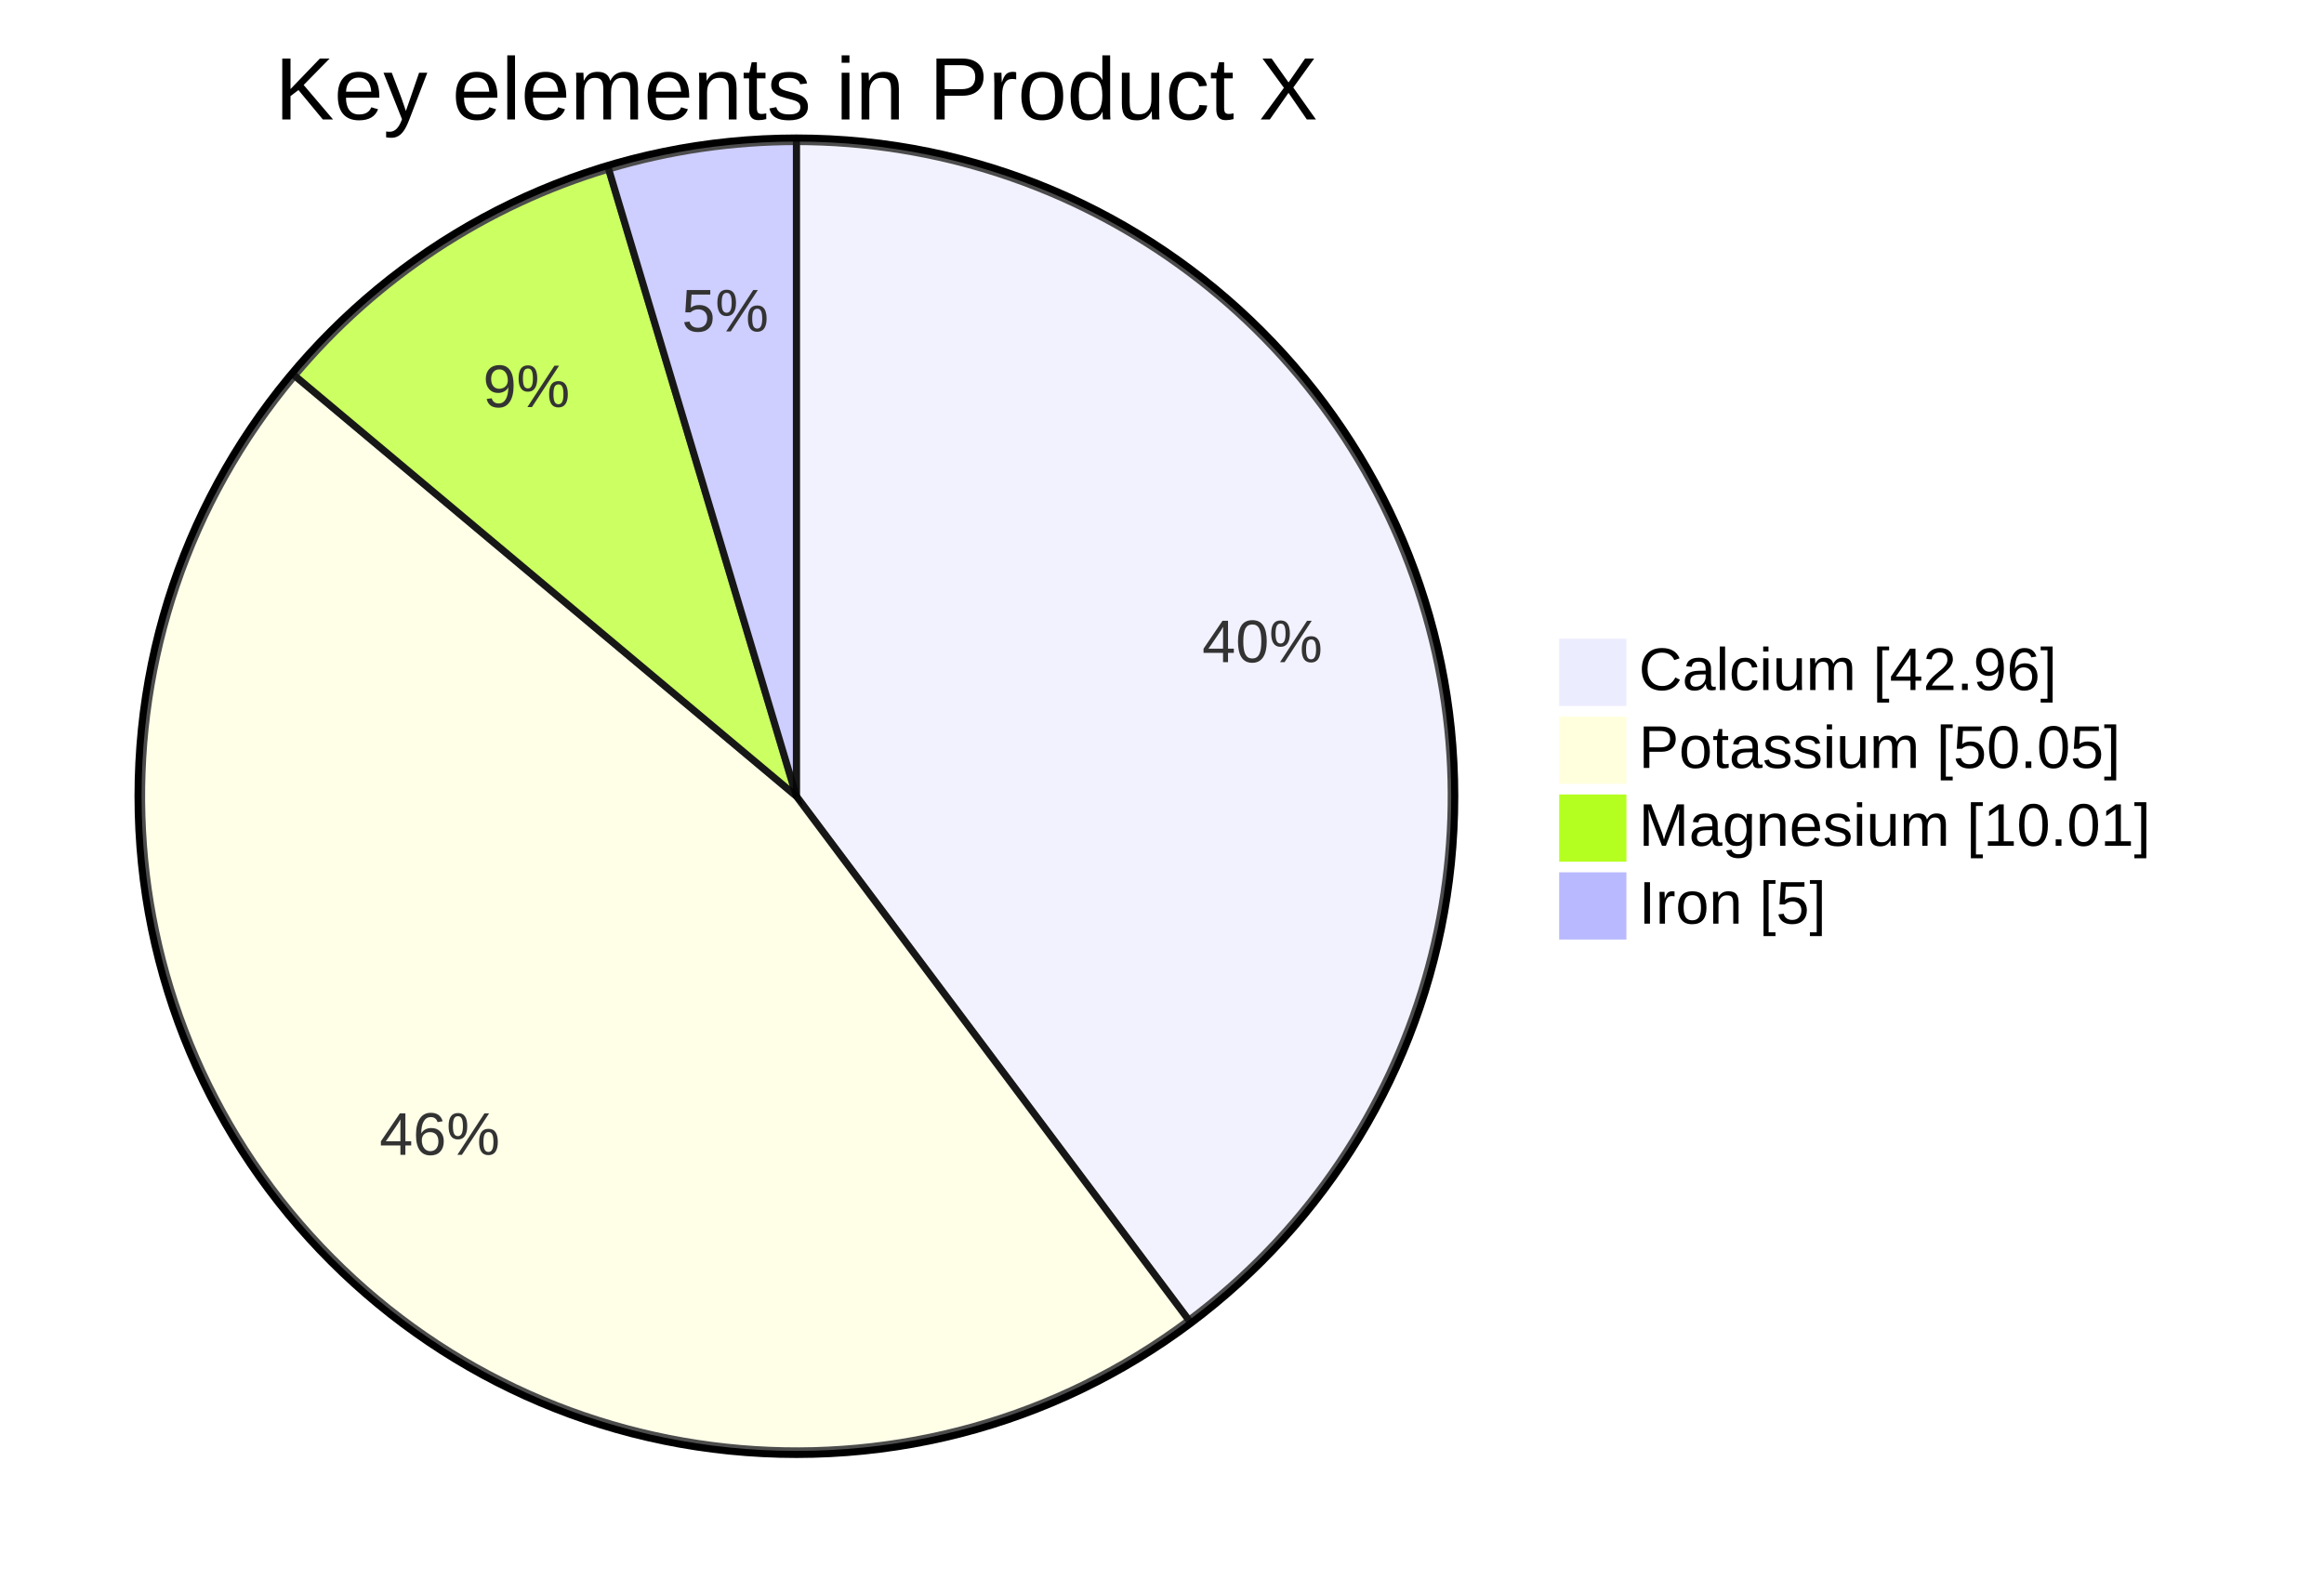
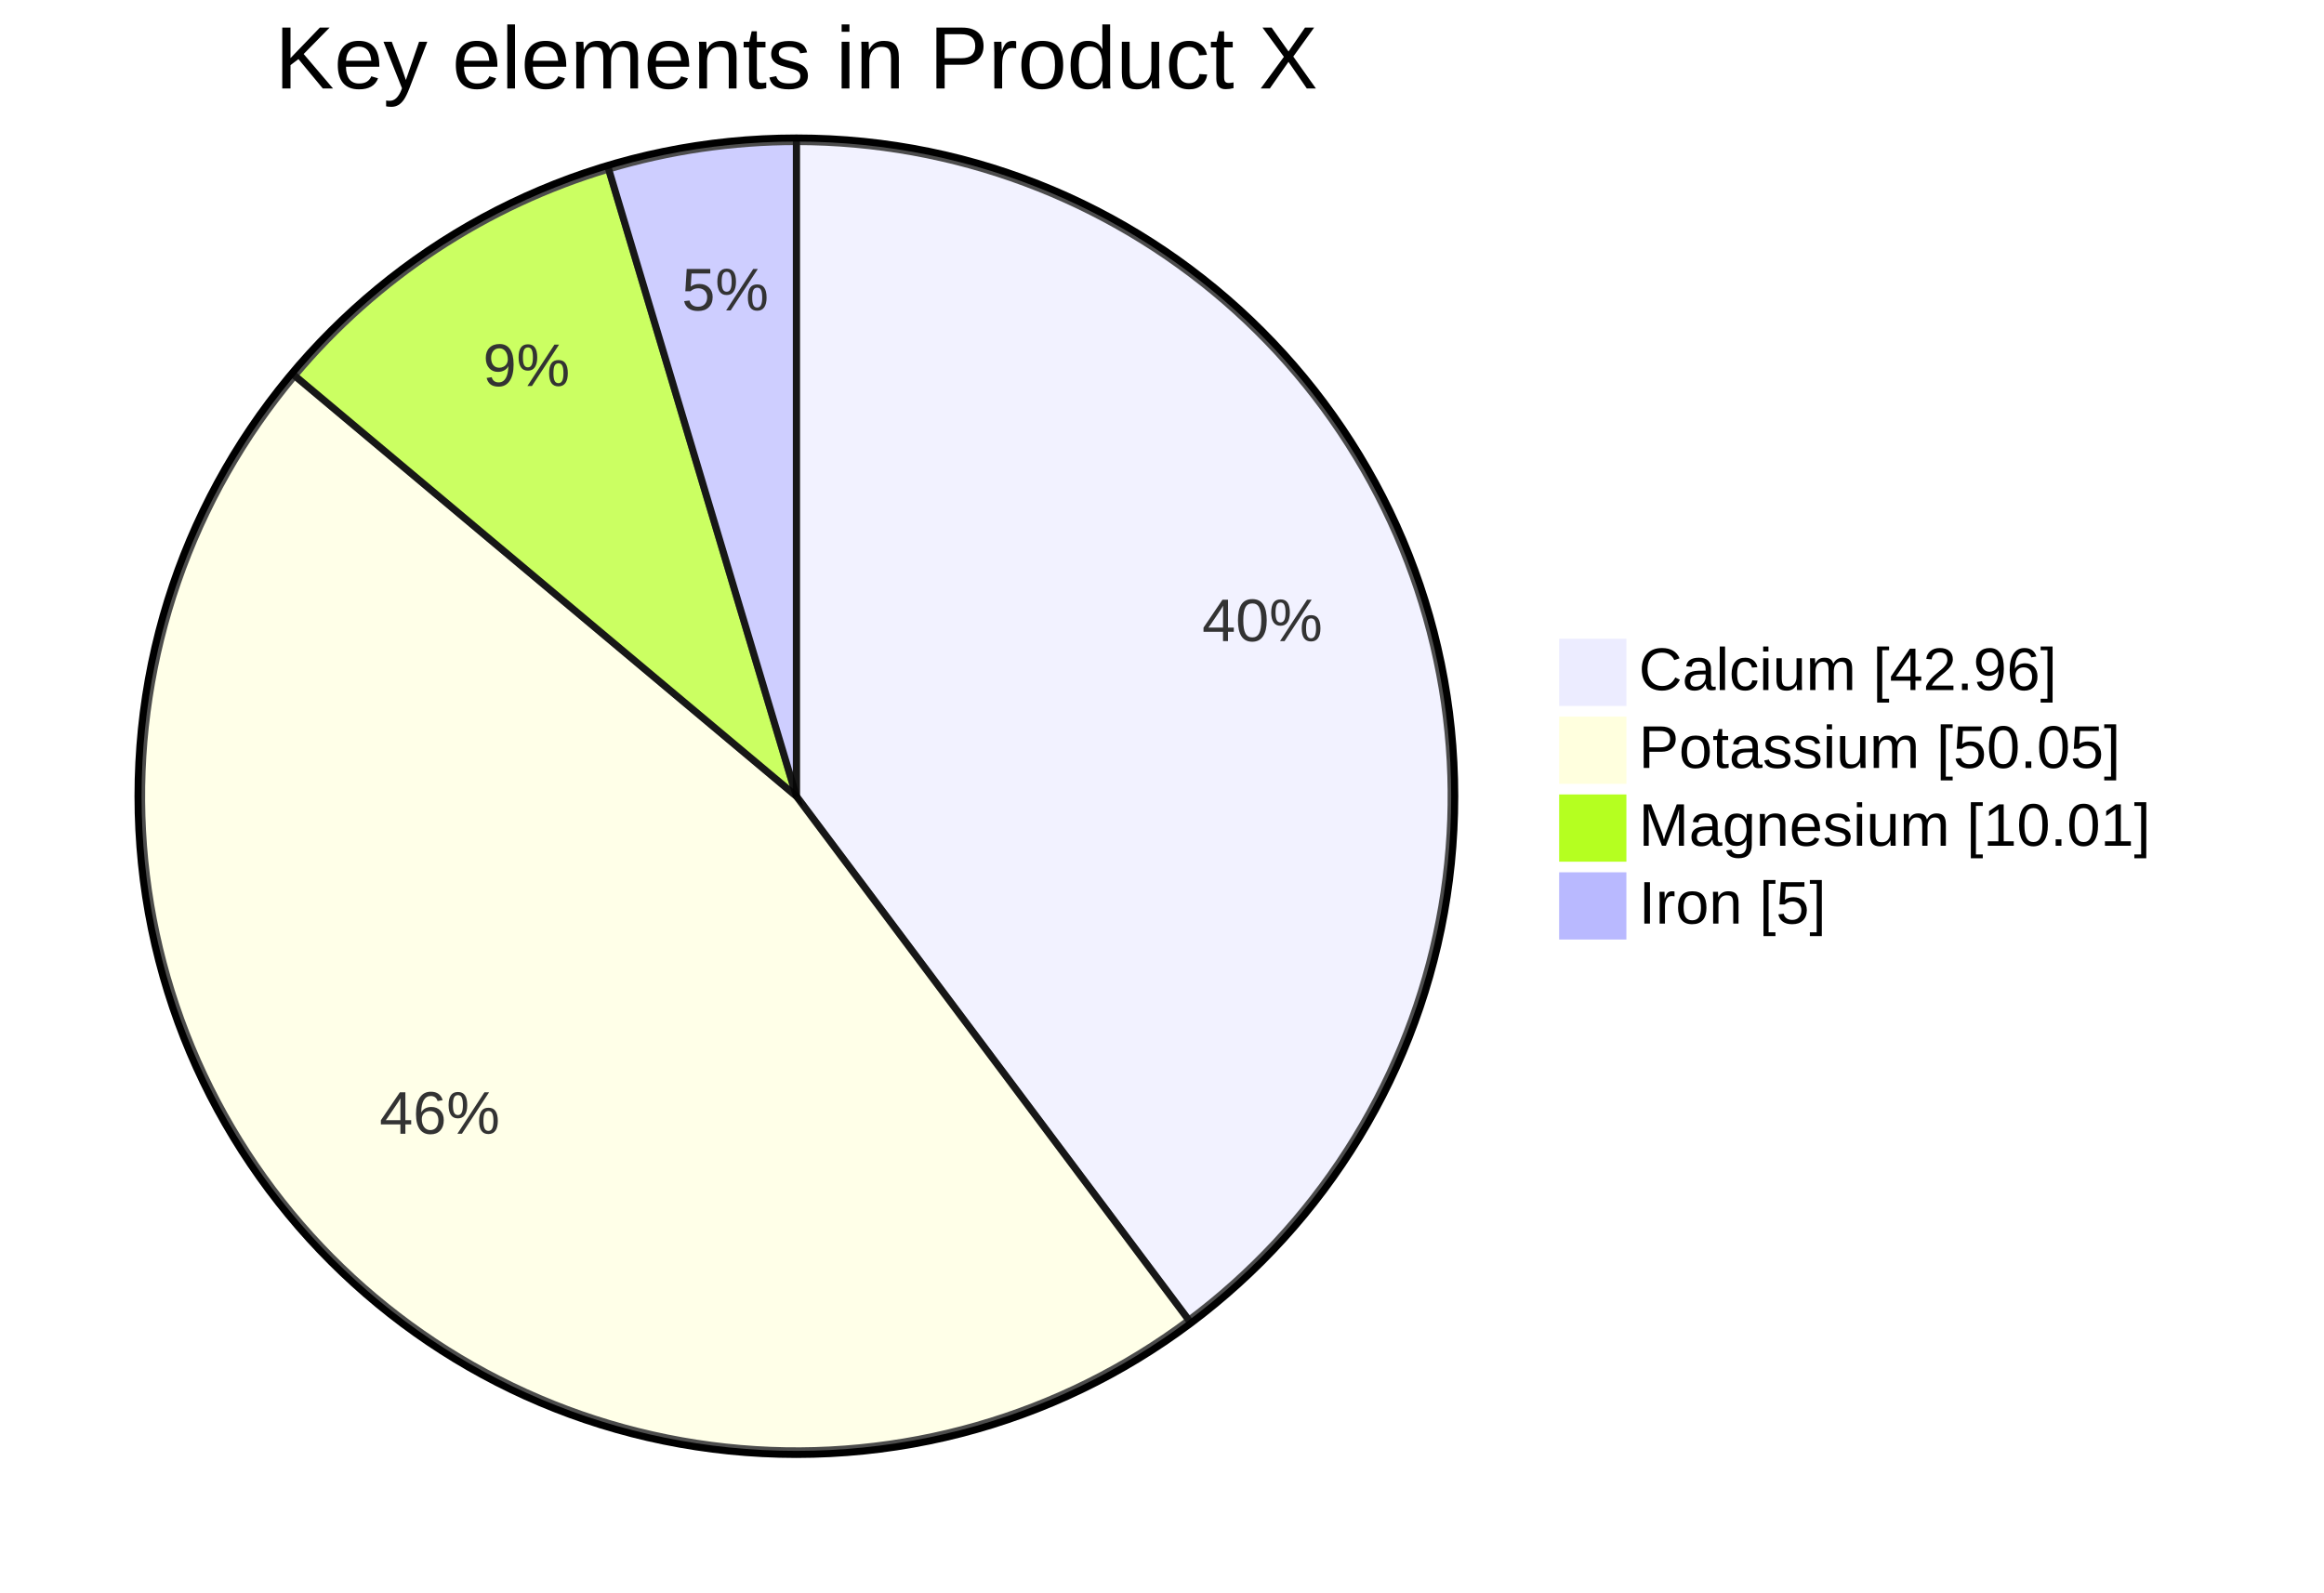
- <svg xmlns="http://www.w3.org/2000/svg" id="my-svg" width="100%" class="pie" style="max-width: 656.583px; background-color: white;" viewBox="0 0 656.583 450" role="graphics-document document" aria-roledescription="pie">
+ <svg xmlns="http://www.w3.org/2000/svg" id="my-svg" width="100%" class="pie" style="max-width: 656.594px; background-color: white;" viewBox="0 0 656.594 450" role="graphics-document document" aria-roledescription="pie">
  <style>#my-svg{font-family:"trebuchet ms", verdana, arial, sans-serif;font-size:16px;}#my-svg text{font-family:"trebuchet ms", verdana, arial, sans-serif;}</style>
  <g>
    <g class="pie">
      <circle class="pieOuterCircle" cx="225" cy="225" r="186" fill="none" stroke="black" stroke-width="2" />
-       <path class="pieCircle" d="M225,225L225,40C304.655,40,375.368,90.987,400.529,166.564C425.689,242.142,399.648,325.339,335.888,373.084Z" fill="#ECECFF" stroke="black" stroke-width="2" opacity="0.7" />
-       <path class="pieCircle" d="M225,225L335.888,373.084C260.687,429.396,155.22,420.402,90.64,352.171C26.059,283.939,22.874,178.137,83.232,106.144Z" fill="#ffffde" stroke="black" stroke-width="2" opacity="0.7" />
-       <path class="pieCircle" d="M225,225L83.232,106.144C106.464,78.433,137.308,58.138,171.951,47.769Z" fill="hsl(80, 100%, 56.275%)" stroke="black" stroke-width="2" opacity="0.7" />
-       <path class="pieCircle" d="M225,225L171.951,47.769C189.163,42.617,207.034,40,225,40Z" fill="hsl(240, 100%, 86.275%)" stroke="black" stroke-width="2" opacity="0.7" />
-       <text class="slice" x="356.646" y="187.123" text-anchor="middle" font-size="17" fill="#333">40%</text>
-       <text class="slice" x="124.23" y="326.328" text-anchor="middle" font-size="17" fill="#333">46%</text>
-       <text class="slice" x="148.734" y="115.04" text-anchor="middle" font-size="17" fill="#333">9%</text>
-       <text class="slice" x="204.894" y="93.664" text-anchor="middle" font-size="17" fill="#333">5%</text>
-       <text class="pieTitleText" x="225" y="33.75" text-anchor="middle" font-size="25" fill="black">Key elements in Product X</text>
+       <path class="pieCircle" d="M225,40C247.072,40,268.966,43.95,289.647,51.663C310.328,59.376,329.462,70.728,346.143,85.181C362.825,99.635,376.786,116.957,387.365,136.329C397.944,155.701,404.972,176.809,408.115,198.657C411.258,220.504,410.466,242.737,405.776,264.306C401.087,285.874,392.575,306.429,380.644,324.999C368.713,343.569,353.556,359.854,335.888,373.084L225,225Z" fill="#ECECFF" stroke="black" stroke-width="2" opacity="0.7" />
+       <path class="pieCircle" d="M335.888,373.084C317.875,386.572,297.553,396.661,275.919,402.855C254.285,409.048,231.703,411.243,209.281,409.331C186.86,407.419,164.975,401.432,144.702,391.665C124.429,381.898,106.109,368.514,90.64,352.171C75.171,335.827,62.814,316.799,54.175,296.02C45.536,275.241,40.761,253.061,40.084,230.568C39.407,208.075,42.839,185.647,50.212,164.387C57.584,143.126,68.774,123.388,83.232,106.144L225,225Z" fill="#ffffde" stroke="black" stroke-width="2" opacity="0.7" />
+       <path class="pieCircle" d="M83.232,106.144C94.786,92.362,108.289,80.339,123.313,70.453C138.337,60.568,154.722,52.926,171.951,47.769L225,225Z" fill="hsl(80, 100%, 56.275%)" stroke="black" stroke-width="2" opacity="0.7" />
+       <path class="pieCircle" d="M171.951,47.769C189.163,42.617,207.034,40,225,40L225,225Z" fill="hsl(240, 100%, 86.275%)" stroke="black" stroke-width="2" opacity="0.7" />
+       <text class="slice" x="356.646" y="181.173" text-anchor="middle" font-size="17" fill="#333">40%</text>
+       <text class="slice" x="124.23" y="320.378" text-anchor="middle" font-size="17" fill="#333">46%</text>
+       <text class="slice" x="148.734" y="109.09" text-anchor="middle" font-size="17" fill="#333">9%</text>
+       <text class="slice" x="204.894" y="87.714" text-anchor="middle" font-size="17" fill="#333">5%</text>
+       <text class="pieTitleText" x="225" y="25" text-anchor="middle" font-size="25" fill="black">Key elements in Product X</text>
      <rect x="441" y="181" width="18" height="18" fill="#ECECFF" stroke="#ECECFF" stroke-width="1" />
      <text class="legend" x="463" y="195" text-anchor="start" font-size="17" fill="black">Calcium [42.96]</text>
      <rect x="441" y="203" width="18" height="18" fill="#ffffde" stroke="#ffffde" stroke-width="1" />
      <text class="legend" x="463" y="217" text-anchor="start" font-size="17" fill="black">Potassium [50.05]</text>
      <rect x="441" y="225" width="18" height="18" fill="hsl(80, 100%, 56.275%)" stroke="hsl(80, 100%, 56.275%)" stroke-width="1" />
      <text class="legend" x="463" y="239" text-anchor="start" font-size="17" fill="black">Magnesium [10.01]</text>
      <rect x="441" y="247" width="18" height="18" fill="hsl(240, 100%, 86.275%)" stroke="hsl(240, 100%, 86.275%)" stroke-width="1" />
      <text class="legend" x="463" y="261" text-anchor="start" font-size="17" fill="black">Iron [5]</text>
    </g>
  </g>
</svg>
